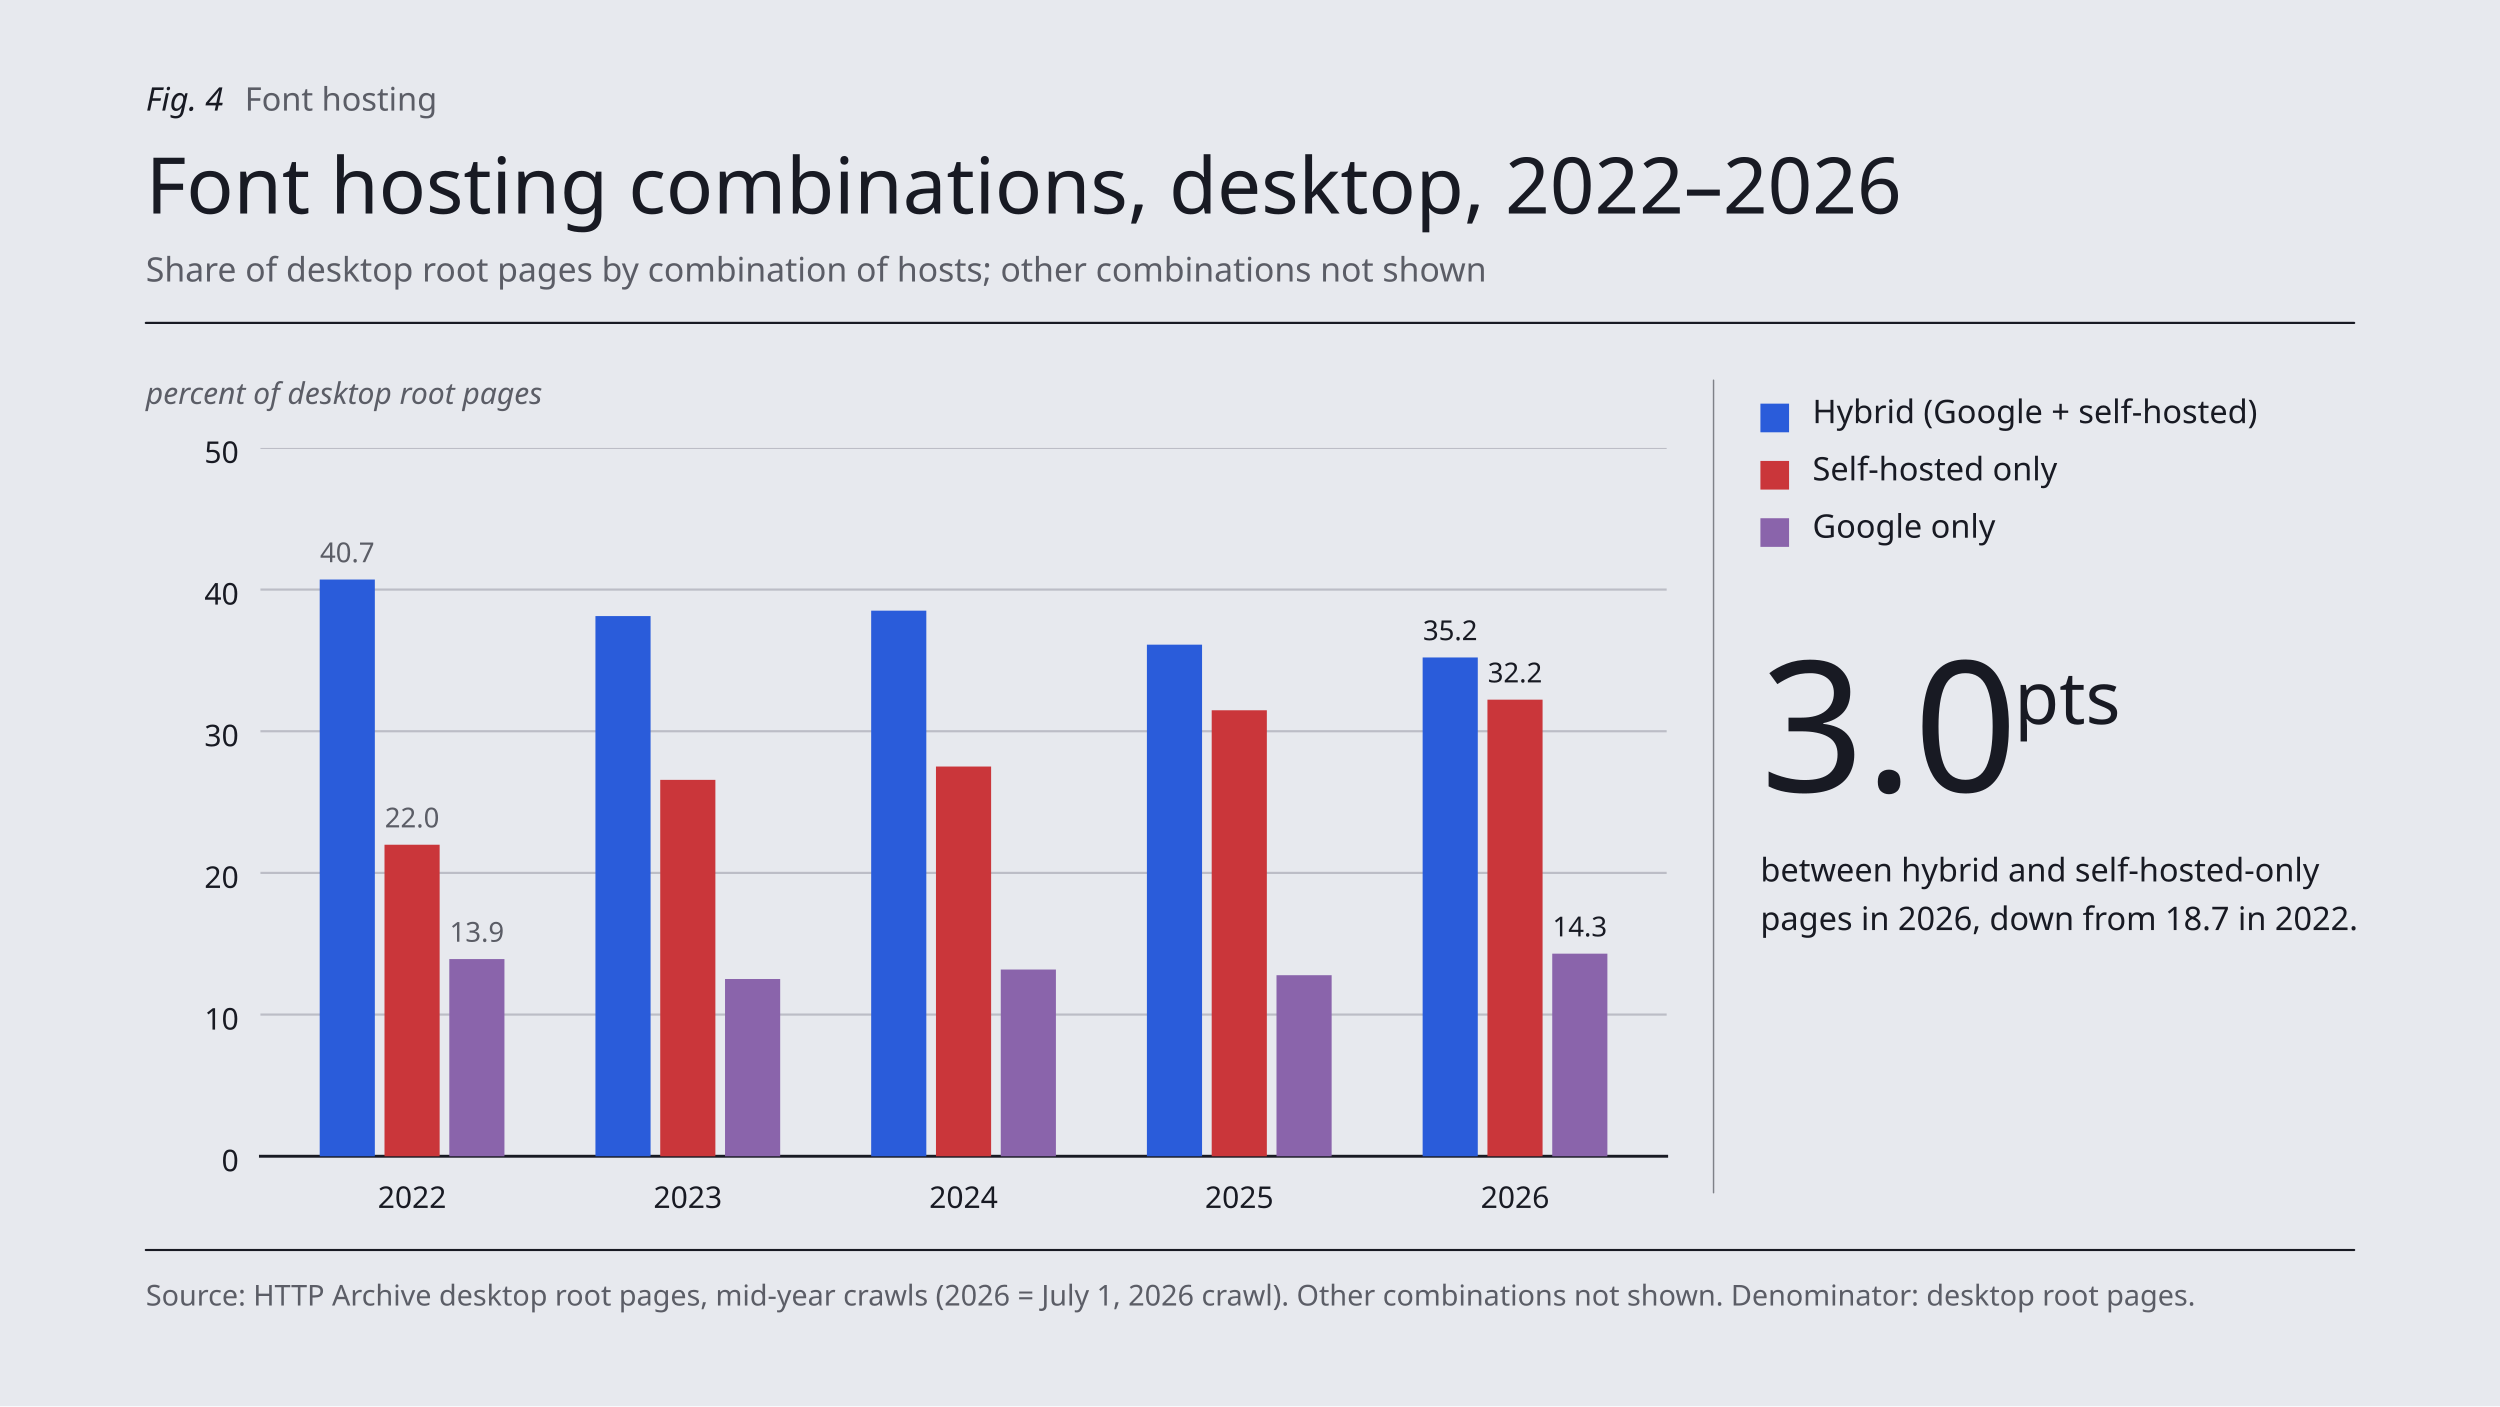
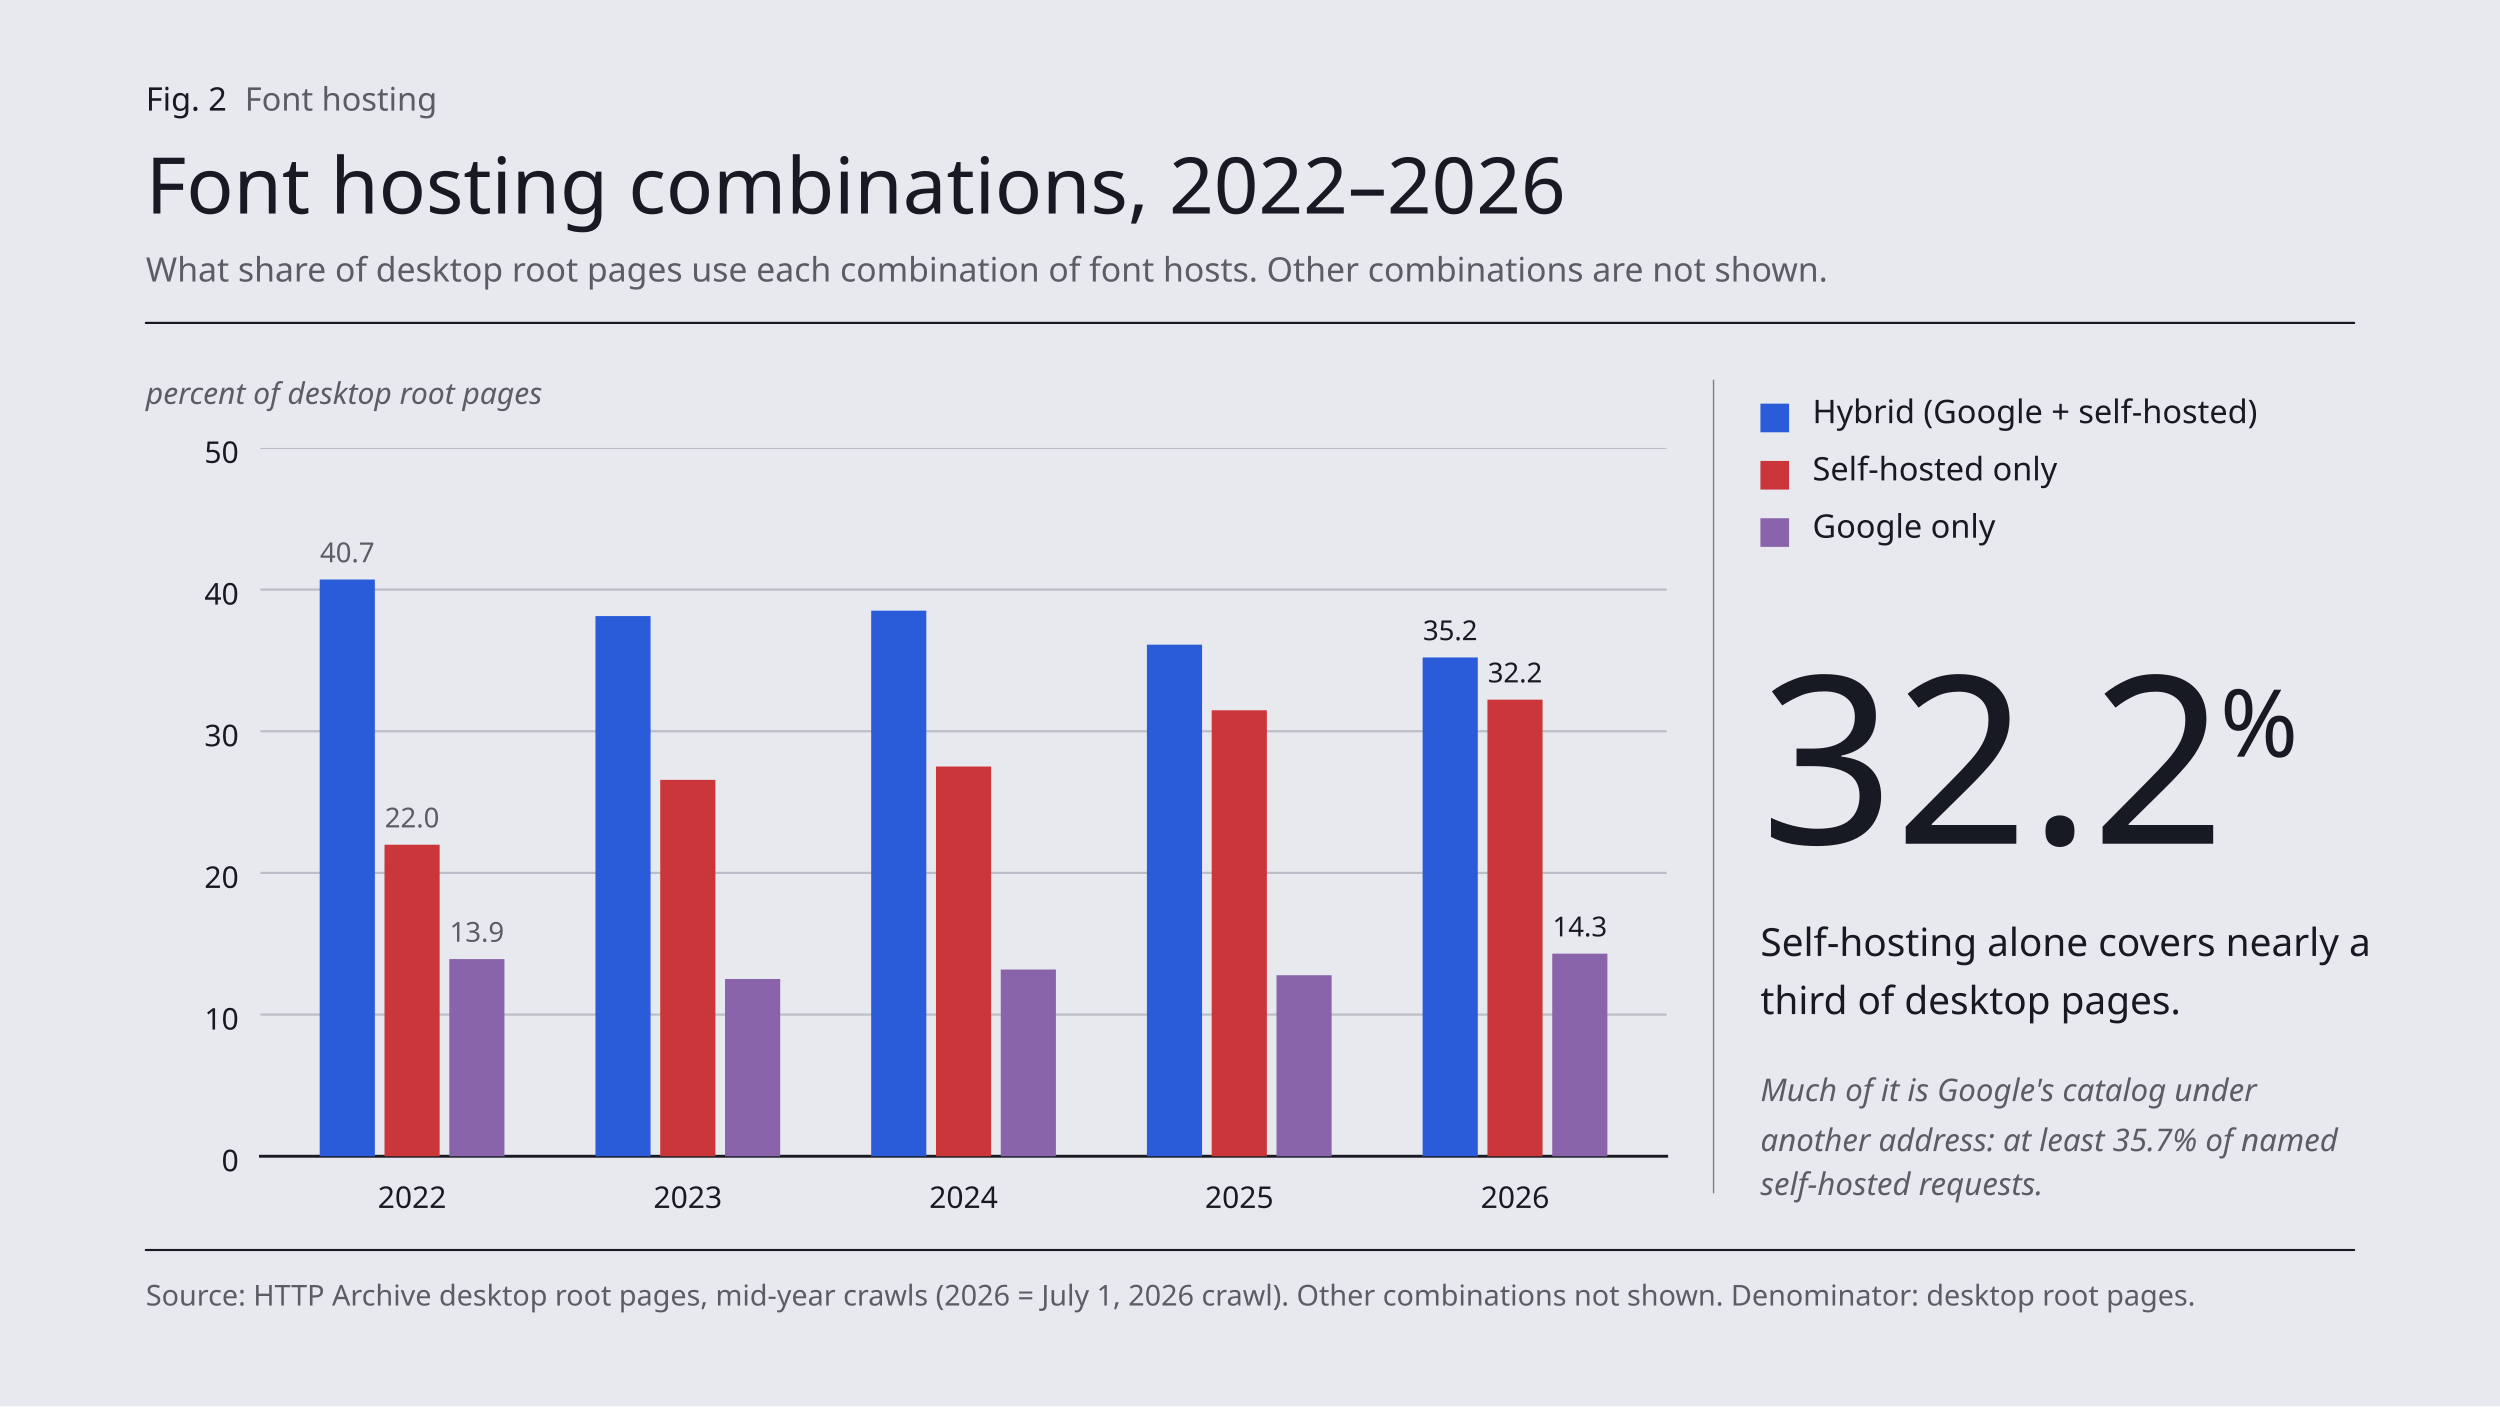
<svg xmlns="http://www.w3.org/2000/svg" width="691.2pt" height="388.8pt" viewBox="0 0 691.2 388.8" version="1.1" data-denominator="pages">
  <defs>
    <style type="text/css">*{stroke-linejoin: round; stroke-linecap: butt}</style>
  </defs>
  <g id="figure_1">
    <g id="patch_1">
      <path d="M 0 388.8  L 691.2 388.8  L 691.2 0  L 0 0  z " style="fill: #e7e9ee" />
    </g>
    <g id="axes_1">
      <g id="patch_2">
        <path d="M 72 319.68  L 460.8 319.68  L 460.8 123.84  L 72 123.84  z " style="fill: #e7e9ee" />
      </g>
      <g id="matplotlib.axis_1">
        <g id="xtick_1">
          <g id="line2d_1" />
          <g id="text_1">
            <text style="font-size: 8.294px; font-family: 'Funnel Sans'; text-anchor: middle; fill: #181a23" x="113.929" y="333.974" transform="rotate(-0 113.9294 333.9744)">2022</text>
          </g>
        </g>
        <g id="xtick_2">
          <g id="line2d_2" />
          <g id="text_2">
            <text style="font-size: 8.294px; font-family: 'Funnel Sans'; text-anchor: middle; fill: #181a23" x="190.165" y="333.974" transform="rotate(-0 190.1647 333.9744)">2023</text>
          </g>
        </g>
        <g id="xtick_3">
          <g id="line2d_3" />
          <g id="text_3">
            <text style="font-size: 8.294px; font-family: 'Funnel Sans'; text-anchor: middle; fill: #181a23" x="266.4" y="333.974" transform="rotate(-0 266.4 333.9744)">2024</text>
          </g>
        </g>
        <g id="xtick_4">
          <g id="line2d_4" />
          <g id="text_4">
            <text style="font-size: 8.294px; font-family: 'Funnel Sans'; text-anchor: middle; fill: #181a23" x="342.635" y="333.974" transform="rotate(-0 342.6353 333.9744)">2025</text>
          </g>
        </g>
        <g id="xtick_5">
          <g id="line2d_5" />
          <g id="text_5">
            <text style="font-size: 8.294px; font-family: 'Funnel Sans'; text-anchor: middle; fill: #181a23" x="418.871" y="333.974" transform="rotate(-0 418.8706 333.9744)">2026</text>
          </g>
        </g>
      </g>
      <g id="matplotlib.axis_2">
        <g id="ytick_1">
          <g id="line2d_6">
-             <path d="M 72 319.68  L 460.8 319.68  " clip-path="url(#pb3854b86f2)" style="fill: none; stroke: #bcbdc6; stroke-width: 0.6; stroke-linecap: round" />
+             <path d="M 72 319.68  L 460.8 319.68  " clip-path="url(#p6c353e70cb)" style="fill: none; stroke: #bcbdc6; stroke-width: 0.6; stroke-linecap: round" />
          </g>
          <g id="line2d_7" />
          <g id="text_6">
            <text style="font-size: 8.294px; font-family: 'Funnel Sans'; text-anchor: end; fill: #181a23" x="66" y="323.827" transform="rotate(-0 66 323.8272)">0</text>
          </g>
        </g>
        <g id="ytick_2">
          <g id="line2d_8">
-             <path d="M 72 280.512  L 460.8 280.512  " clip-path="url(#pb3854b86f2)" style="fill: none; stroke: #bcbdc6; stroke-width: 0.6; stroke-linecap: round" />
+             <path d="M 72 280.512  L 460.8 280.512  " clip-path="url(#p6c353e70cb)" style="fill: none; stroke: #bcbdc6; stroke-width: 0.6; stroke-linecap: round" />
          </g>
          <g id="line2d_9" />
          <g id="text_7">
            <text style="font-size: 8.294px; font-family: 'Funnel Sans'; text-anchor: end; fill: #181a23" x="66" y="284.659" transform="rotate(-0 66 284.6592)">10</text>
          </g>
        </g>
        <g id="ytick_3">
          <g id="line2d_10">
-             <path d="M 72 241.344  L 460.8 241.344  " clip-path="url(#pb3854b86f2)" style="fill: none; stroke: #bcbdc6; stroke-width: 0.6; stroke-linecap: round" />
+             <path d="M 72 241.344  L 460.8 241.344  " clip-path="url(#p6c353e70cb)" style="fill: none; stroke: #bcbdc6; stroke-width: 0.6; stroke-linecap: round" />
          </g>
          <g id="line2d_11" />
          <g id="text_8">
            <text style="font-size: 8.294px; font-family: 'Funnel Sans'; text-anchor: end; fill: #181a23" x="66" y="245.491" transform="rotate(-0 66 245.4912)">20</text>
          </g>
        </g>
        <g id="ytick_4">
          <g id="line2d_12">
-             <path d="M 72 202.176  L 460.8 202.176  " clip-path="url(#pb3854b86f2)" style="fill: none; stroke: #bcbdc6; stroke-width: 0.6; stroke-linecap: round" />
+             <path d="M 72 202.176  L 460.8 202.176  " clip-path="url(#p6c353e70cb)" style="fill: none; stroke: #bcbdc6; stroke-width: 0.6; stroke-linecap: round" />
          </g>
          <g id="line2d_13" />
          <g id="text_9">
            <text style="font-size: 8.294px; font-family: 'Funnel Sans'; text-anchor: end; fill: #181a23" x="66" y="206.323" transform="rotate(-0 66 206.3232)">30</text>
          </g>
        </g>
        <g id="ytick_5">
          <g id="line2d_14">
-             <path d="M 72 163.008  L 460.8 163.008  " clip-path="url(#pb3854b86f2)" style="fill: none; stroke: #bcbdc6; stroke-width: 0.6; stroke-linecap: round" />
+             <path d="M 72 163.008  L 460.8 163.008  " clip-path="url(#p6c353e70cb)" style="fill: none; stroke: #bcbdc6; stroke-width: 0.6; stroke-linecap: round" />
          </g>
          <g id="line2d_15" />
          <g id="text_10">
            <text style="font-size: 8.294px; font-family: 'Funnel Sans'; text-anchor: end; fill: #181a23" x="66" y="167.155" transform="rotate(-0 66 167.1552)">40</text>
          </g>
        </g>
        <g id="ytick_6">
          <g id="line2d_16">
-             <path d="M 72 123.84  L 460.8 123.84  " clip-path="url(#pb3854b86f2)" style="fill: none; stroke: #bcbdc6; stroke-width: 0.6; stroke-linecap: round" />
+             <path d="M 72 123.84  L 460.8 123.84  " clip-path="url(#p6c353e70cb)" style="fill: none; stroke: #bcbdc6; stroke-width: 0.6; stroke-linecap: round" />
          </g>
          <g id="line2d_17" />
          <g id="text_11">
            <text style="font-size: 8.294px; font-family: 'Funnel Sans'; text-anchor: end; fill: #181a23" x="66" y="127.987" transform="rotate(-0 66 127.9872)">50</text>
          </g>
        </g>
      </g>
      <g id="patch_3">
        <path d="M 72 319.68  L 460.8 319.68  " style="fill: none; stroke: #181a23; stroke-width: 0.8; stroke-linejoin: miter; stroke-linecap: square" />
      </g>
      <g id="patch_4">
-         <path d="M 88.391 319.68  L 103.638 319.68  L 103.638 160.227  L 88.391 160.227  z " clip-path="url(#pb3854b86f2)" style="fill: #2a5cda" />
+         <path d="M 88.391 319.68  L 103.638 319.68  L 103.638 160.227  L 88.391 160.227  z " clip-path="url(#p6c353e70cb)" style="fill: #2a5cda" />
      </g>
      <g id="patch_5">
-         <path d="M 164.626 319.68  L 179.873 319.68  L 179.873 170.332  L 164.626 170.332  z " clip-path="url(#pb3854b86f2)" style="fill: #2a5cda" />
+         <path d="M 164.626 319.68  L 179.873 319.68  L 179.873 170.332  L 164.626 170.332  z " clip-path="url(#p6c353e70cb)" style="fill: #2a5cda" />
      </g>
      <g id="patch_6">
-         <path d="M 240.861 319.68  L 256.108 319.68  L 256.108 168.844  L 240.861 168.844  z " clip-path="url(#pb3854b86f2)" style="fill: #2a5cda" />
+         <path d="M 240.861 319.68  L 256.108 319.68  L 256.108 168.844  L 240.861 168.844  z " clip-path="url(#p6c353e70cb)" style="fill: #2a5cda" />
      </g>
      <g id="patch_7">
-         <path d="M 317.096 319.68  L 332.344 319.68  L 332.344 178.244  L 317.096 178.244  z " clip-path="url(#pb3854b86f2)" style="fill: #2a5cda" />
+         <path d="M 317.096 319.68  L 332.344 319.68  L 332.344 178.244  L 317.096 178.244  z " clip-path="url(#p6c353e70cb)" style="fill: #2a5cda" />
      </g>
      <g id="patch_8">
-         <path d="M 393.332 319.68  L 408.579 319.68  L 408.579 181.769  L 393.332 181.769  z " clip-path="url(#pb3854b86f2)" style="fill: #2a5cda" />
+         <path d="M 393.332 319.68  L 408.579 319.68  L 408.579 181.769  L 393.332 181.769  z " clip-path="url(#p6c353e70cb)" style="fill: #2a5cda" />
      </g>
      <g id="text_12">
        <g id="patch_9">
          <path d="M 87.98 158.259  L 104.048 158.259  L 104.048 146.931  L 87.98 146.931  z " style="fill: #e7e9ee" />
        </g>
        <text style="font-size: 7.603px; font-family: 'Funnel Sans'; text-anchor: middle; fill: #5b5d66" x="96.014" y="155.446" transform="rotate(-0 96.01412 155.4463)">40.7</text>
      </g>
      <g id="text_13">
        <g id="patch_10">
          <path d="M 392.921 179.802  L 408.989 179.802  L 408.989 168.473  L 392.921 168.473  z " style="fill: #e7e9ee" />
        </g>
        <text style="font-size: 7.603px; font-family: 'Funnel Sans'; text-anchor: middle; fill: #181a23" x="400.955" y="176.989" transform="rotate(-0 400.9553 176.9887)">35.2</text>
      </g>
      <g id="patch_11">
-         <path d="M 106.306 319.68  L 121.553 319.68  L 121.553 233.55  L 106.306 233.55  z " clip-path="url(#pb3854b86f2)" style="fill: #ca363a" />
+         <path d="M 106.306 319.68  L 121.553 319.68  L 121.553 233.55  L 106.306 233.55  z " clip-path="url(#p6c353e70cb)" style="fill: #ca363a" />
      </g>
      <g id="patch_12">
-         <path d="M 182.541 319.68  L 197.788 319.68  L 197.788 215.611  L 182.541 215.611  z " clip-path="url(#pb3854b86f2)" style="fill: #ca363a" />
+         <path d="M 182.541 319.68  L 197.788 319.68  L 197.788 215.611  L 182.541 215.611  z " clip-path="url(#p6c353e70cb)" style="fill: #ca363a" />
      </g>
      <g id="patch_13">
-         <path d="M 258.776 319.68  L 274.024 319.68  L 274.024 211.929  L 258.776 211.929  z " clip-path="url(#pb3854b86f2)" style="fill: #ca363a" />
+         <path d="M 258.776 319.68  L 274.024 319.68  L 274.024 211.929  L 258.776 211.929  z " clip-path="url(#p6c353e70cb)" style="fill: #ca363a" />
      </g>
      <g id="patch_14">
-         <path d="M 335.012 319.68  L 350.259 319.68  L 350.259 196.379  L 335.012 196.379  z " clip-path="url(#pb3854b86f2)" style="fill: #ca363a" />
+         <path d="M 335.012 319.68  L 350.259 319.68  L 350.259 196.379  L 335.012 196.379  z " clip-path="url(#p6c353e70cb)" style="fill: #ca363a" />
      </g>
      <g id="patch_15">
-         <path d="M 411.247 319.68  L 426.494 319.68  L 426.494 193.442  L 411.247 193.442  z " clip-path="url(#pb3854b86f2)" style="fill: #ca363a" />
+         <path d="M 411.247 319.68  L 426.494 319.68  L 426.494 193.442  L 411.247 193.442  z " clip-path="url(#p6c353e70cb)" style="fill: #ca363a" />
      </g>
      <g id="text_14">
        <g id="patch_16">
          <path d="M 105.896 231.582  L 121.963 231.582  L 121.963 220.253  L 105.896 220.253  z " style="fill: #e7e9ee" />
        </g>
        <text style="font-size: 7.603px; font-family: 'Funnel Sans'; text-anchor: middle; fill: #5b5d66" x="113.929" y="228.769" transform="rotate(-0 113.9294 228.7688)">22.0</text>
      </g>
      <g id="text_15">
        <g id="patch_17">
          <path d="M 410.837 191.474  L 426.904 191.474  L 426.904 180.145  L 410.837 180.145  z " style="fill: #e7e9ee" />
        </g>
        <text style="font-size: 7.603px; font-family: 'Funnel Sans'; text-anchor: middle; fill: #181a23" x="418.871" y="188.661" transform="rotate(-0 418.8706 188.6607)">32.2</text>
      </g>
      <g id="patch_18">
-         <path d="M 124.221 319.68  L 139.468 319.68  L 139.468 265.158  L 124.221 265.158  z " clip-path="url(#pb3854b86f2)" style="fill: #8a64ab" />
+         <path d="M 124.221 319.68  L 139.468 319.68  L 139.468 265.158  L 124.221 265.158  z " clip-path="url(#p6c353e70cb)" style="fill: #8a64ab" />
      </g>
      <g id="patch_19">
-         <path d="M 200.456 319.68  L 215.704 319.68  L 215.704 270.681  L 200.456 270.681  z " clip-path="url(#pb3854b86f2)" style="fill: #8a64ab" />
+         <path d="M 200.456 319.68  L 215.704 319.68  L 215.704 270.681  L 200.456 270.681  z " clip-path="url(#p6c353e70cb)" style="fill: #8a64ab" />
      </g>
      <g id="patch_20">
-         <path d="M 276.692 319.68  L 291.939 319.68  L 291.939 268.057  L 276.692 268.057  z " clip-path="url(#pb3854b86f2)" style="fill: #8a64ab" />
+         <path d="M 276.692 319.68  L 291.939 319.68  L 291.939 268.057  L 276.692 268.057  z " clip-path="url(#p6c353e70cb)" style="fill: #8a64ab" />
      </g>
      <g id="patch_21">
-         <path d="M 352.927 319.68  L 368.174 319.68  L 368.174 269.623  L 352.927 269.623  z " clip-path="url(#pb3854b86f2)" style="fill: #8a64ab" />
+         <path d="M 352.927 319.68  L 368.174 319.68  L 368.174 269.623  L 352.927 269.623  z " clip-path="url(#p6c353e70cb)" style="fill: #8a64ab" />
      </g>
      <g id="patch_22">
-         <path d="M 429.162 319.68  L 444.409 319.68  L 444.409 263.67  L 429.162 263.67  z " clip-path="url(#pb3854b86f2)" style="fill: #8a64ab" />
+         <path d="M 429.162 319.68  L 444.409 319.68  L 444.409 263.67  L 429.162 263.67  z " clip-path="url(#p6c353e70cb)" style="fill: #8a64ab" />
      </g>
      <g id="text_16">
        <g id="patch_23">
          <path d="M 123.811 263.191  L 139.879 263.191  L 139.879 251.862  L 123.811 251.862  z " style="fill: #e7e9ee" />
        </g>
        <text style="font-size: 7.603px; font-family: 'Funnel Sans'; text-anchor: middle; fill: #5b5d66" x="131.845" y="260.377" transform="rotate(-0 131.8447 260.3773)">13.9</text>
      </g>
      <g id="text_17">
        <g id="patch_24">
          <path d="M 428.752 261.702  L 444.82 261.702  L 444.82 250.373  L 428.752 250.373  z " style="fill: #e7e9ee" />
        </g>
        <text style="font-size: 7.603px; font-family: 'Funnel Sans'; text-anchor: middle; fill: #181a23" x="436.786" y="258.889" transform="rotate(-0 436.7859 258.889)">14.3</text>
      </g>
    </g>
    <g id="patch_25">
      <path d="M 486.72 119.52  L 494.64 119.52  L 494.64 111.6  L 486.72 111.6  z " style="fill: #2a5cda" />
    </g>
    <g id="patch_26">
      <path d="M 486.72 135.36  L 494.64 135.36  L 494.64 127.44  L 486.72 127.44  z " style="fill: #ca363a" />
    </g>
    <g id="patch_27">
      <path d="M 486.72 151.2  L 494.64 151.2  L 494.64 143.28  L 486.72 143.28  z " style="fill: #8a64ab" />
    </g>
    <g id="line2d_18">
      <path d="M 40.32 89.28  L 650.88 89.28  " style="fill: none; stroke: #181a23; stroke-width: 0.6; stroke-linecap: round" />
    </g>
    <g id="line2d_19">
      <path d="M 40.32 345.6  L 650.88 345.6  " style="fill: none; stroke: #181a23; stroke-width: 0.6; stroke-linecap: round" />
    </g>
    <g id="line2d_20">
      <path d="M 473.76 105.12  L 473.76 329.76  " style="fill: none; stroke: #181a23; stroke-opacity: 0.5; stroke-width: 0.4; stroke-linecap: round" />
    </g>
    <g id="text_18">
-       <text style="font-style: italic; font-size: 8.986px; font-family: 'Funnel Sans'; text-anchor: start; fill: #181a23" x="40.32" y="30.586" transform="rotate(-0 40.32 30.5856)">Fig. 4</text>
+       <text style="font-size: 8.986px; font-family: 'Funnel Sans'; text-anchor: start; fill: #181a23" x="40.32" y="30.586" transform="rotate(-0 40.32 30.5856)">Fig. 2</text>
    </g>
    <g id="text_19">
      <text style="font-size: 8.986px; font-family: 'Funnel Sans'; text-anchor: start; fill: #5b5d66" x="67.68" y="30.586" transform="rotate(-0 67.68 30.5856)">Font hosting</text>
    </g>
    <g id="text_20">
-       <text style="font-weight: 500; font-size: 21.6px; font-family: 'Funnel Display'; text-anchor: start; fill: #181a23" x="40.32" y="59.04" transform="rotate(-0 40.32 59.04)">Font hosting combinations, desktop, 2022–2026</text>
+       <text style="font-weight: 500; font-size: 21.6px; font-family: 'Funnel Display'; text-anchor: start; fill: #181a23" x="40.32" y="59.04" transform="rotate(-0 40.32 59.04)">Font hosting combinations, 2022–2026</text>
    </g>
    <g id="text_21">
-       <text style="font-size: 9.331px; font-family: 'Funnel Sans'; text-anchor: start; fill: #5b5d66" x="40.32" y="77.839" transform="rotate(-0 40.32 77.83934)">Share of desktop root pages by combination of hosts; other combinations not shown</text>
+       <text style="font-size: 9.331px; font-family: 'Funnel Sans'; text-anchor: start; fill: #5b5d66" x="40.32" y="77.839" transform="rotate(-0 40.32 77.83934)">What share of desktop root pages use each combination of font hosts. Other combinations are not shown.</text>
    </g>
    <g id="text_22">
      <text style="font-style: italic; font-size: 8.294px; font-family: 'Funnel Sans'; text-anchor: start; fill: #5b5d66" x="40.32" y="111.686" transform="rotate(-0 40.32 111.6864)">percent of desktop root pages</text>
    </g>
    <g id="text_23">
      <text style="font-size: 8.986px; font-family: 'Funnel Sans'; text-anchor: start; fill: #181a23" x="501.12" y="116.986" transform="rotate(-0 501.12 116.9856)">Hybrid (Google + self-hosted)</text>
    </g>
    <g id="text_24">
      <text style="font-size: 8.986px; font-family: 'Funnel Sans'; text-anchor: start; fill: #181a23" x="501.12" y="132.826" transform="rotate(-0 501.12 132.8256)">Self-hosted only</text>
    </g>
    <g id="text_25">
      <text style="font-size: 8.986px; font-family: 'Funnel Sans'; text-anchor: start; fill: #181a23" x="501.12" y="148.666" transform="rotate(-0 501.12 148.6656)">Google only</text>
    </g>
    <g id="text_26">
-       <text style="font-weight: 300; font-size: 50.4px; font-family: 'Funnel Display'; text-anchor: start; fill: #181a23" x="486.72" y="218.88" transform="rotate(-0 486.72 218.88)">3.0</text>
+       <text style="font-weight: 300; font-size: 64.8px; font-family: 'Funnel Display'; text-anchor: start; fill: #181a23" x="486.72" y="233.28" transform="rotate(-0 486.72 233.28)">32.2</text>
    </g>
    <g id="text_27">
-       <text style="font-weight: 300; font-size: 20.16px; font-family: 'Funnel Display'; text-anchor: start; fill: #181a23" x="556.935" y="200.16" transform="rotate(-0 556.9346 200.16)">pts</text>
+       <text style="font-weight: 300; font-size: 25.92px; font-family: 'Funnel Display'; text-anchor: start; fill: #181a23" x="613.821" y="209.211" transform="rotate(-0 613.8206 209.2114)">%</text>
    </g>
    <g id="text_28">
-       <text style="font-size: 8.986px; font-family: 'Funnel Sans'; fill: #181a23" transform="translate(486.72 243.7056)">between hybrid and self-hosted-only</text>
-       <text style="font-size: 8.986px; font-family: 'Funnel Sans'; fill: #181a23" transform="translate(486.72 257.1391)">pages in 2026, down from 18.7 in 2022.</text>
+       <text style="font-size: 10.714px; font-family: 'Funnel Sans'; fill: #181a23" transform="translate(486.72 264.3057)">Self-hosting alone covers nearly a</text>
+       <text style="font-size: 10.714px; font-family: 'Funnel Sans'; fill: #181a23" transform="translate(486.72 280.3761)">third of desktop pages.</text>
    </g>
    <g id="text_29">
+       <text style="font-style: italic; font-size: 8.64px; font-family: 'Funnel Sans'; fill: #5b5d66" transform="translate(486.72 304.4273)">Much of it is Google's catalog under</text>
+       <text style="font-style: italic; font-size: 8.64px; font-family: 'Funnel Sans'; fill: #5b5d66" transform="translate(486.72 318.2513)">another address: at least 35.7% of named</text>
+       <text style="font-style: italic; font-size: 8.64px; font-family: 'Funnel Sans'; fill: #5b5d66" transform="translate(486.72 330.3905)">self-hosted requests.</text>
+     </g>
+     <g id="text_30">
      <text style="font-size: 7.949px; font-family: 'Funnel Sans'; text-anchor: start; fill: #5b5d66" x="40.32" y="360.957" transform="rotate(-0 40.32 360.9575)">Source: HTTP Archive desktop root pages, mid-year crawls (2026 = July 1, 2026 crawl). Other combinations not shown. Denominator: desktop root pages.</text>
    </g>
  </g>
  <defs>
-     <clipPath id="pb3854b86f2">
+     <clipPath id="p6c353e70cb">
      <rect x="72" y="123.84" width="388.8" height="195.84" />
    </clipPath>
  </defs>
</svg>
